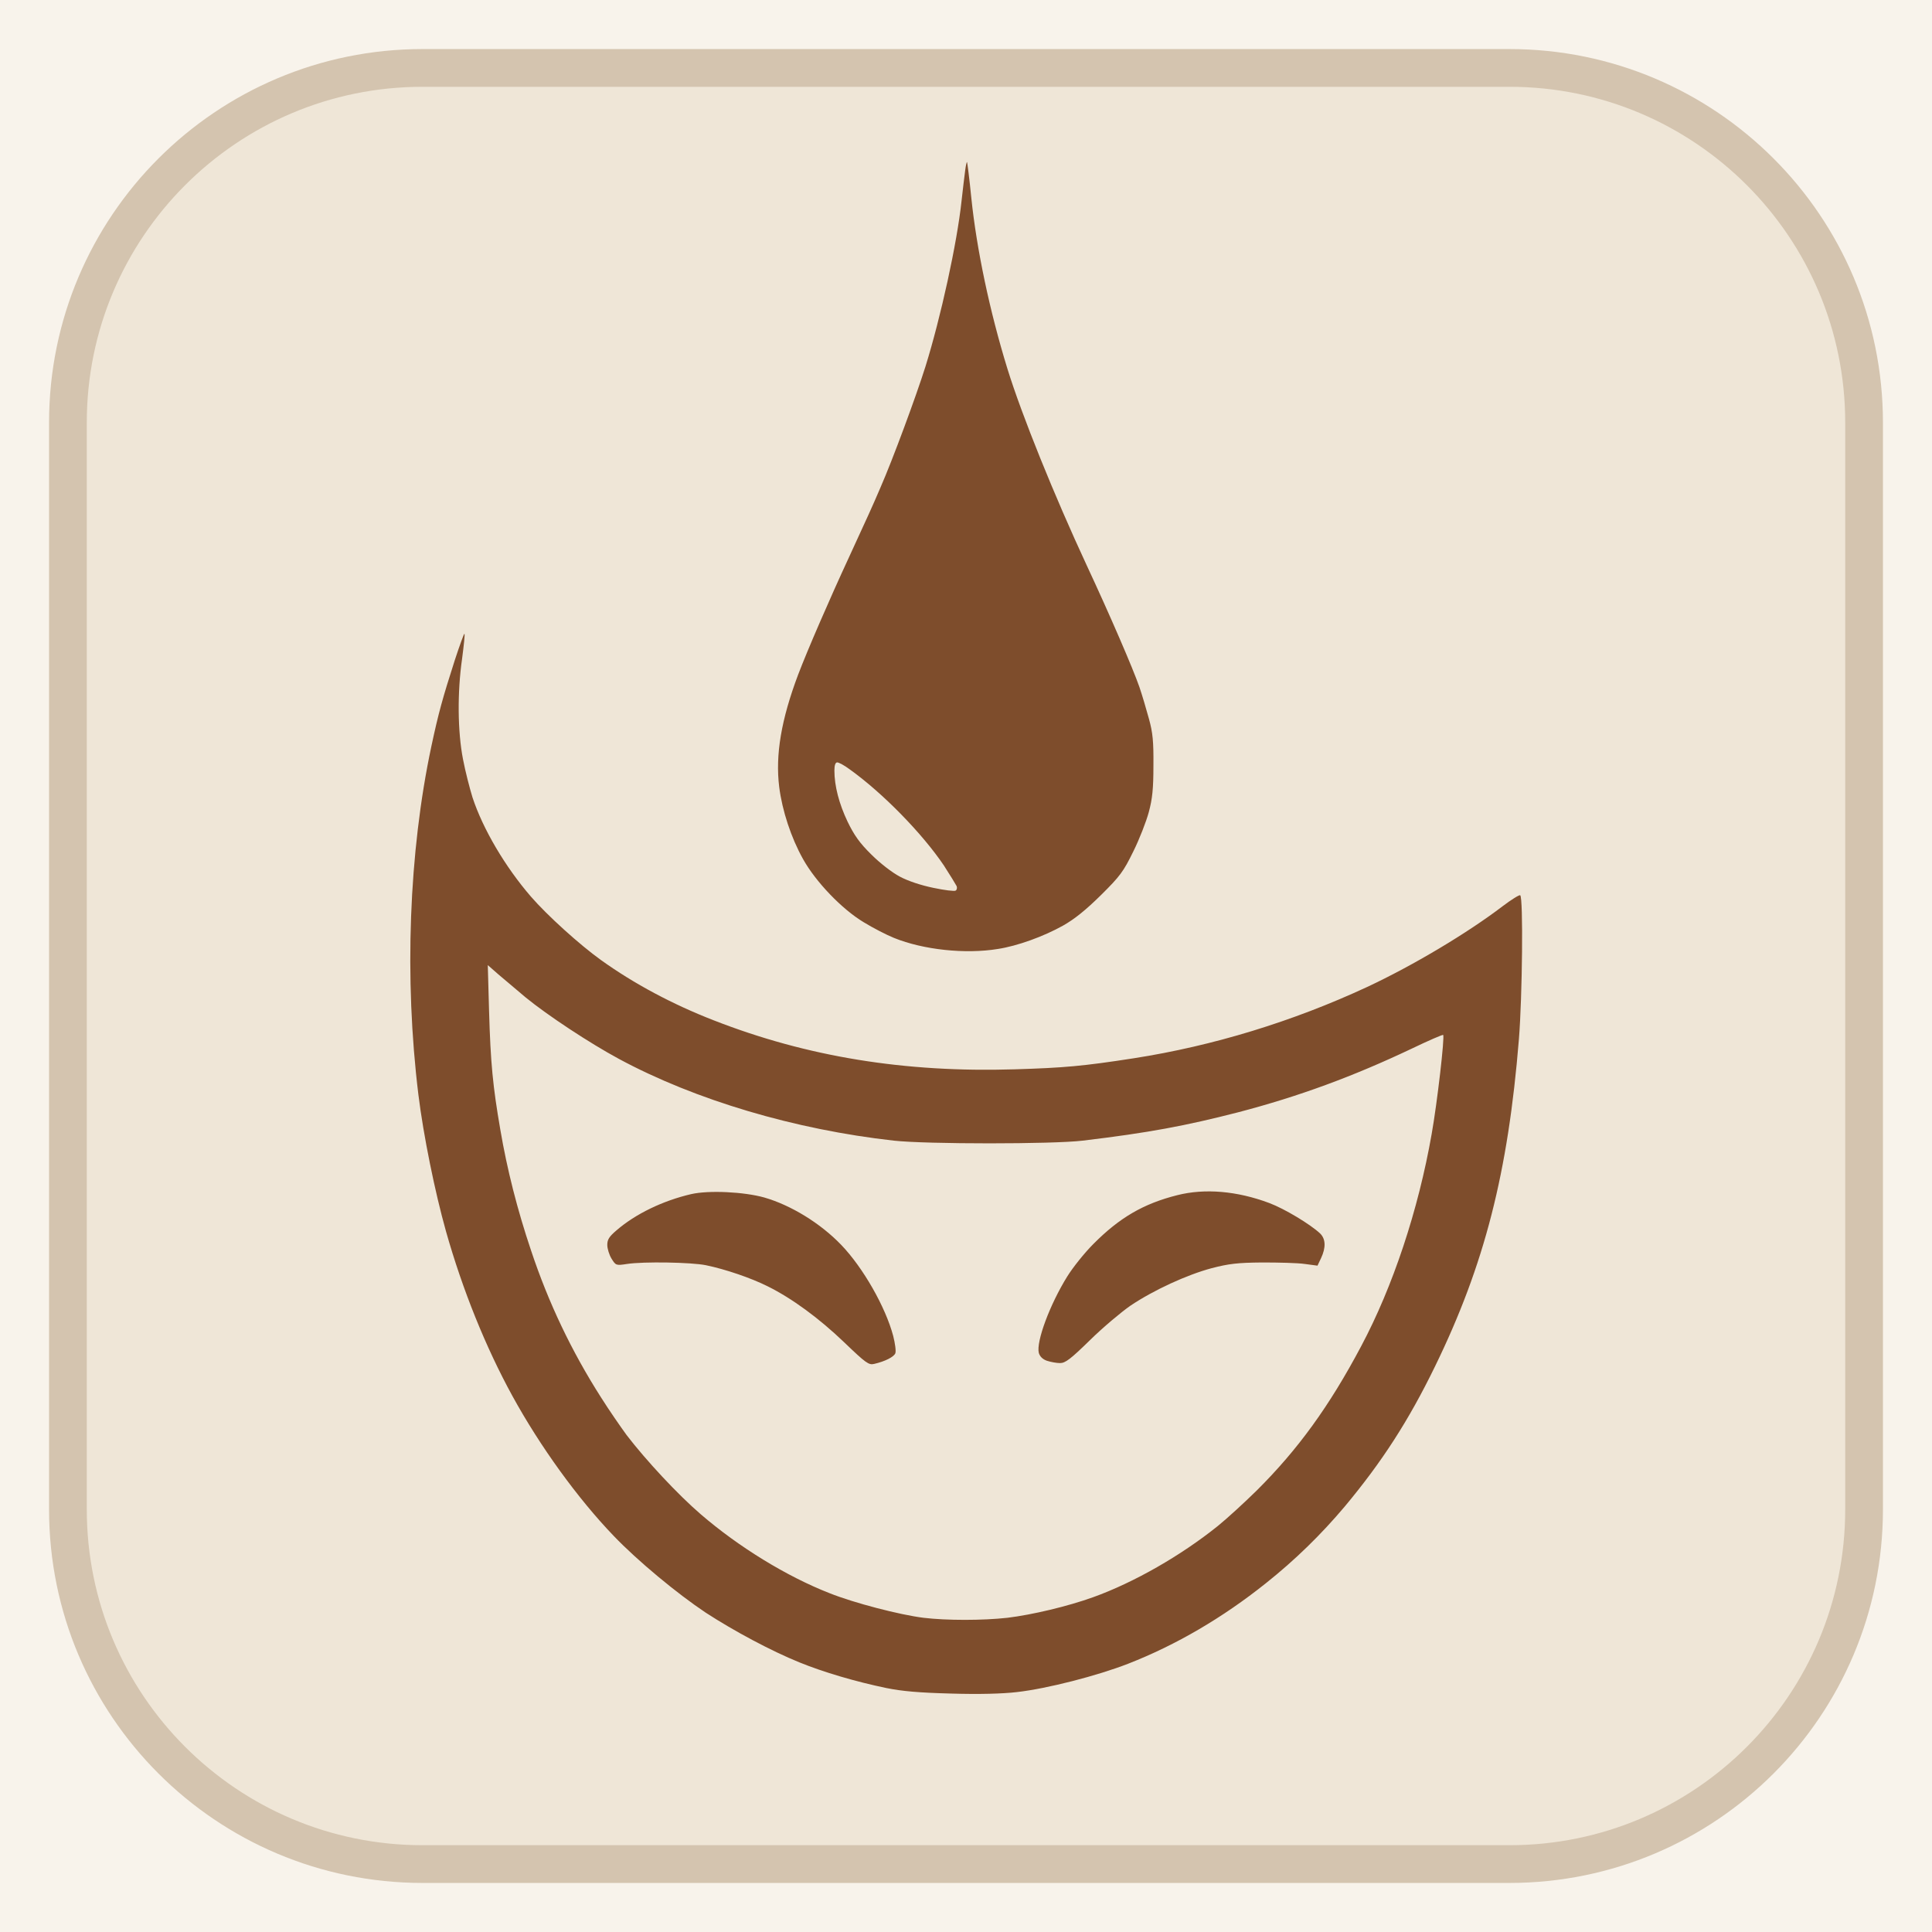
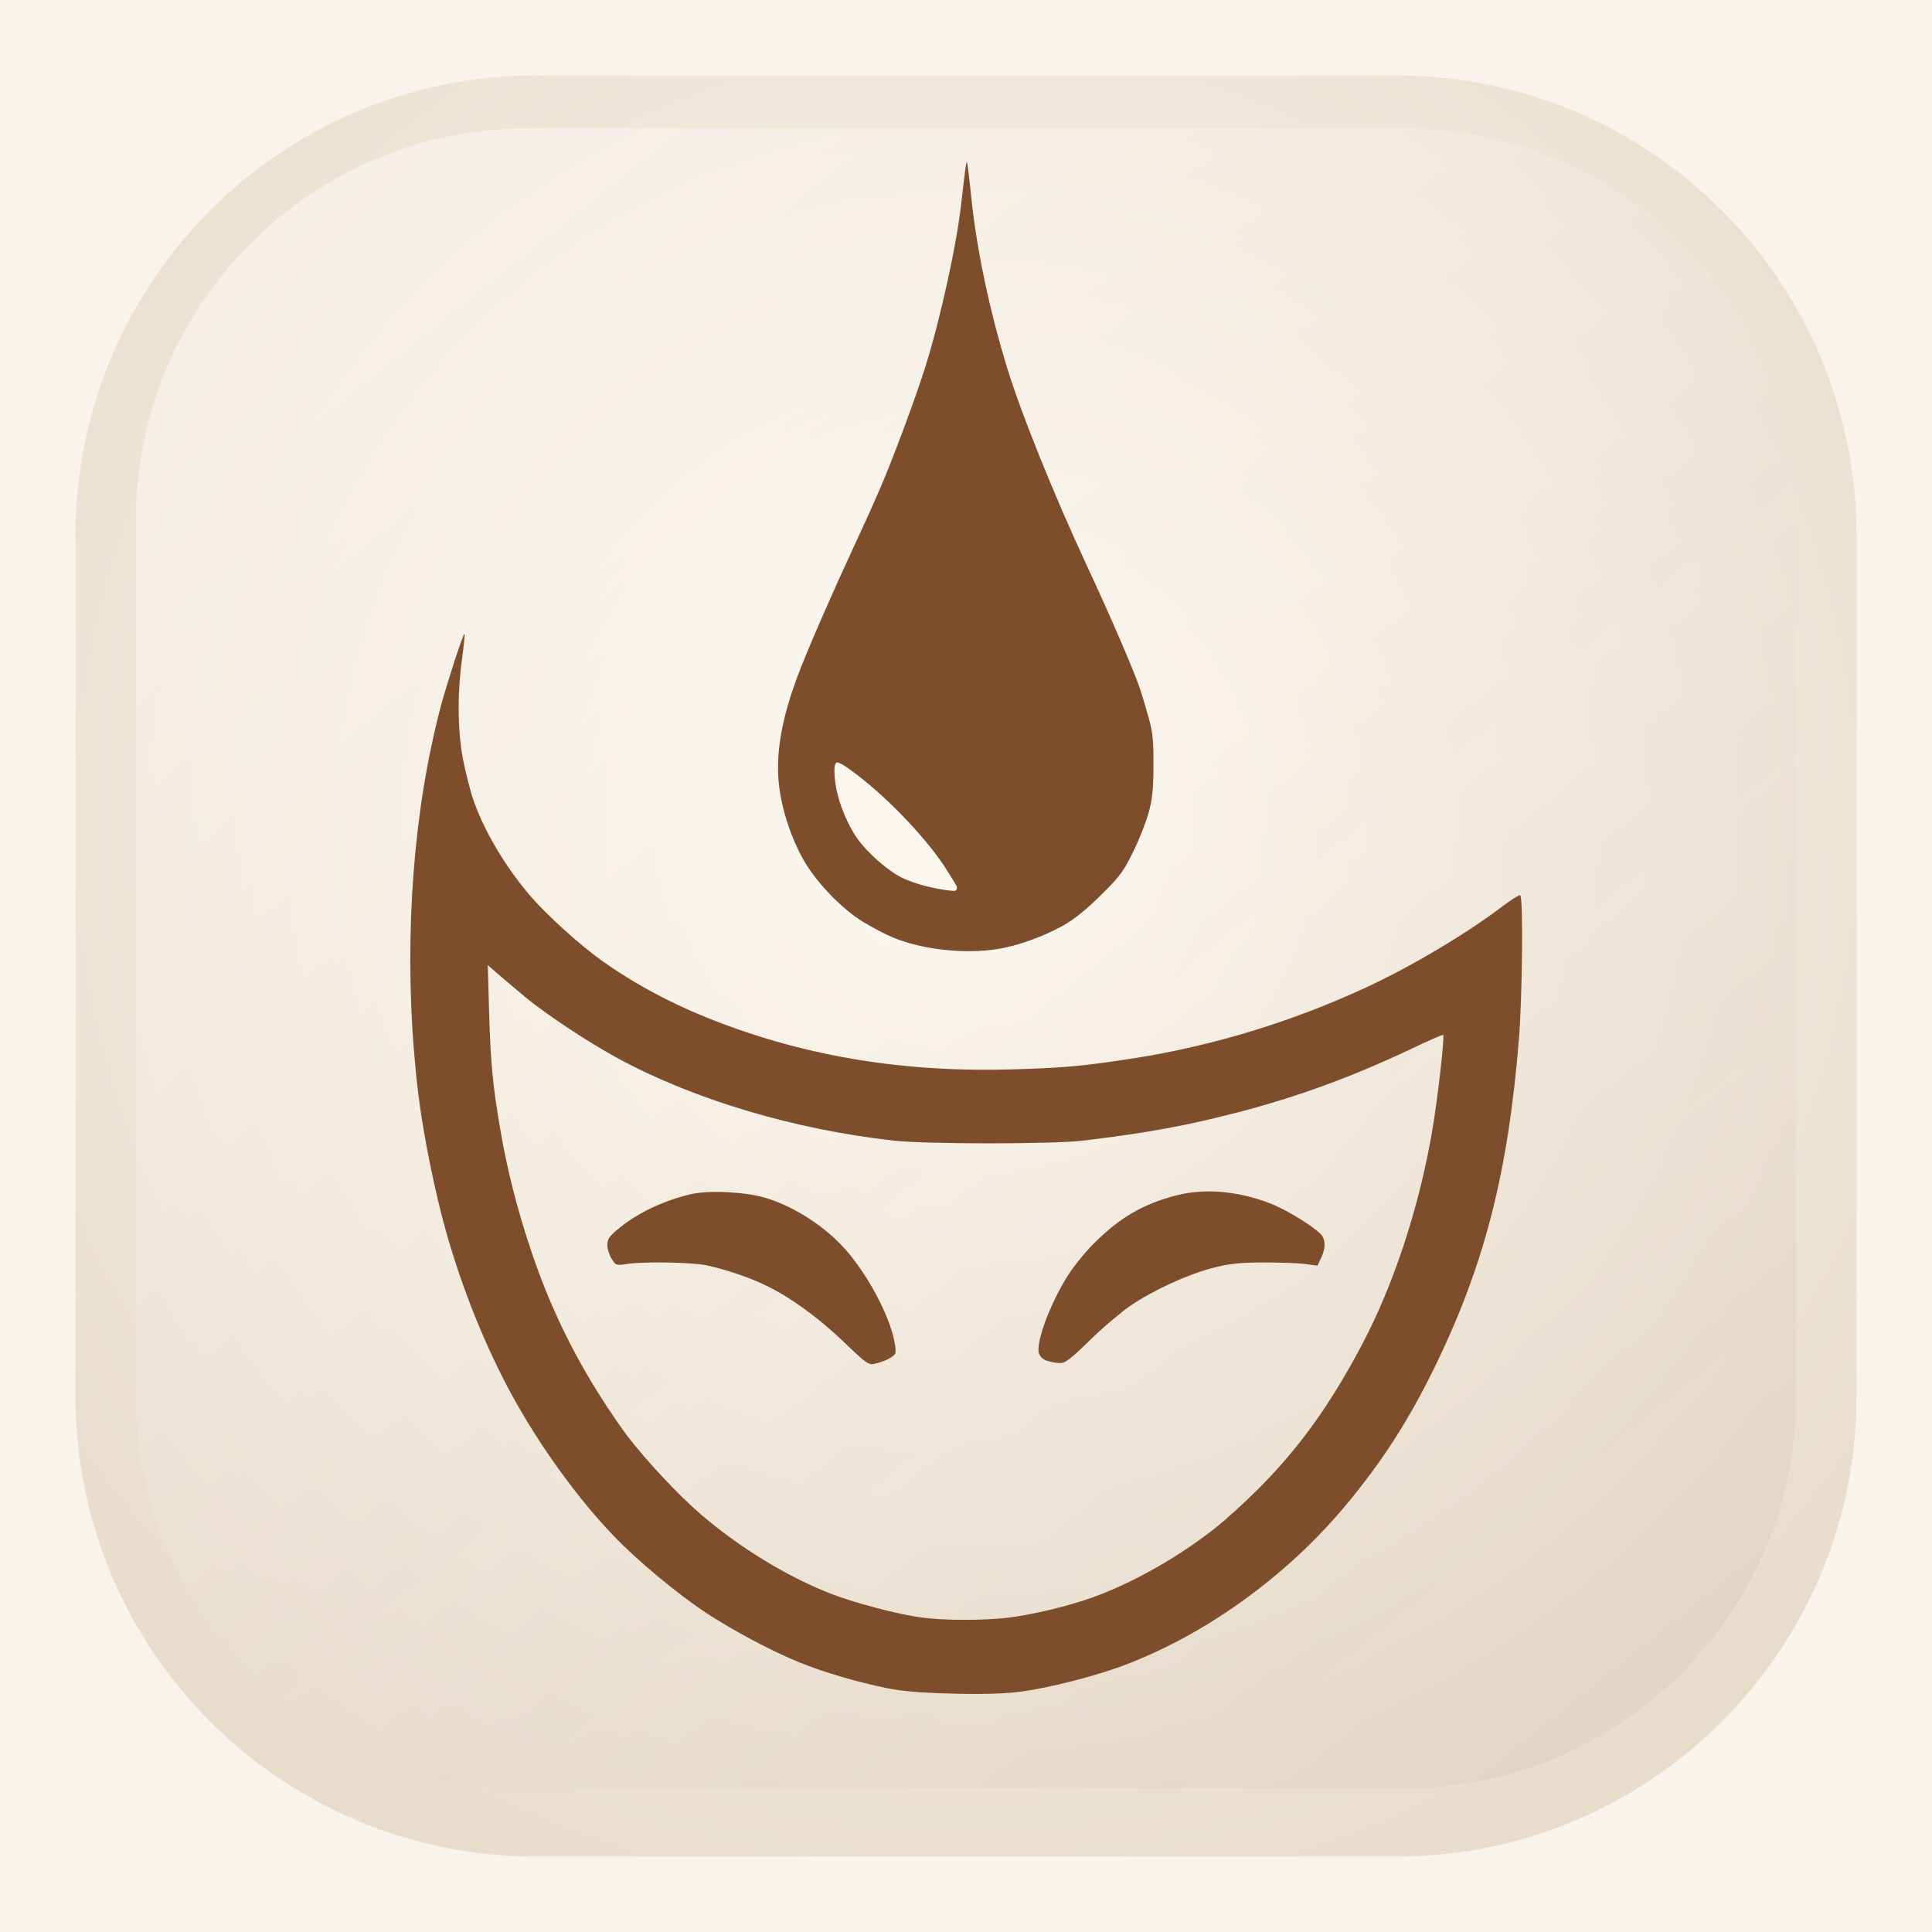
<svg xmlns="http://www.w3.org/2000/svg" width="512" height="512" viewBox="0 0 512 512" role="img" aria-label="Actors Alchemy icon">
+   <defs>
+     <radialGradient id="aaFaviconGround" cx="50%" cy="42%" r="76%">
+       <stop offset="0%" stop-color="#fbf7ef" />
+       <stop offset="58%" stop-color="#efe6d7" />
+       <stop offset="100%" stop-color="#e4d7c4" />
+     </radialGradient>
+     <linearGradient id="aaFaviconSheen" x1="78" y1="40" x2="424" y2="472" gradientUnits="userSpaceOnUse">
+       <stop offset="0%" stop-color="#ffffff" stop-opacity="0.45" />
+       <stop offset="48%" stop-color="#ffffff" stop-opacity="0.08" />
+       <stop offset="100%" stop-color="#7e4d2c" stop-opacity="0.06" />
+     </linearGradient>
+   </defs>
  <rect width="512" height="512" fill="#f8f3eb" />
-   <rect x="18" y="18" width="476" height="476" rx="94" fill="#efe6d7" stroke="#d4c4af" stroke-width="10" />
+   <rect x="20" y="20" width="472" height="472" rx="122" fill="url(#aaFaviconGround)" />
+   <rect x="36" y="34" width="440" height="440" rx="104" fill="url(#aaFaviconSheen)" />
  <svg x="34" y="24" width="444" height="468" viewBox="34 142 520 624" preserveAspectRatio="xMidYMid meet">
    <defs>
      <linearGradient id="aaFaviconBrown" x1="0" y1="167.25" x2="0" y2="708.75" gradientUnits="userSpaceOnUse">
        <stop offset="0%" stop-color="#a16c3f" />
        <stop offset="35%" stop-color="#9d693d" />
        <stop offset="70%" stop-color="#7e4e2c" />
        <stop offset="100%" stop-color="#7e4d2c" />
      </linearGradient>
    </defs>
    <g transform="translate(97.63831 167.25) scale(0.75)" fill="url(#aaFaviconBrown)" stroke="none" shape-rendering="geometricPrecision">
      <g transform="translate(-130.1844,944.8551) scale(0.1,-0.1)">
        <path d="M3916 9408 c-3 -23 -11 -88 -17 -143 -21 -198 -98 -549 -170 -780 -44 -140 -155 -440 -212 -570 -38 -89 -61 -139 -149 -330 -89 -192 -195 -436 -239 -552 -79 -210 -108 -377 -89 -529 14 -111 56 -239 112 -339 60 -108 184 -237 286 -298 44 -27 108 -60 143 -74 138 -56 336 -77 489 -52 92 14 216 59 307 110 55 31 108 74 179 144 90 89 106 111 152 205 29 58 61 141 73 185 17 63 22 110 22 220 1 113 -3 155 -21 220 -12 44 -32 112 -45 150 -31 89 -138 337 -249 575 -151 325 -305 705 -373 925 -83 269 -145 562 -170 805 -9 91 -19 167 -20 168 -2 2 -6 -16 -9 -40z m-545 -2820 c157 -112 344 -304 445 -454 29 -45 56 -89 60 -97 3 -8 1 -18 -5 -21 -5 -4 -53 2 -105 13 -58 12 -119 32 -158 53 -36 19 -93 63 -134 104 -55 54 -81 91 -112 155 -40 84 -62 168 -62 241 0 25 5 38 13 38 8 0 34 -14 58 -32z M1512 7103 c-58 -181 -77 -249 -111 -408 -106 -499 -128 -1093 -61 -1640 24 -194 78 -459 130 -644 78 -276 187 -546 313 -776 130 -237 307 -482 477 -659 113 -118 299 -272 434 -362 134 -87 308 -180 441 -234 113 -46 265 -91 410 -121 74 -15 153 -22 305 -26 132 -4 242 -1 310 7 142 16 379 77 525 134 225 88 444 216 648 379 137 109 260 229 372 362 175 210 300 403 425 660 233 478 344 912 395 1542 16 199 21 668 6 677 -4 3 -41 -20 -82 -51 -168 -128 -423 -280 -639 -381 -351 -163 -727 -278 -1100 -336 -238 -37 -330 -45 -560 -52 -518 -16 -979 59 -1419 231 -193 75 -375 172 -531 284 -99 71 -252 209 -330 299 -121 140 -226 318 -275 467 -13 42 -34 123 -45 181 -25 130 -27 313 -4 473 8 62 14 115 11 117 -2 2 -22 -53 -45 -123z m333 -1590 c104 -85 301 -215 440 -290 360 -194 829 -333 1295 -385 154 -17 750 -17 890 0 310 37 485 70 730 133 288 75 545 170 819 300 79 38 146 67 149 65 8 -8 -28 -320 -54 -466 -63 -360 -183 -720 -332 -1000 -150 -283 -298 -487 -492 -680 -59 -58 -141 -133 -183 -167 -174 -140 -396 -267 -588 -336 -119 -43 -288 -83 -404 -97 -116 -13 -288 -13 -395 0 -113 14 -328 70 -443 116 -202 79 -427 217 -607 372 -107 92 -258 254 -349 373 -27 37 -82 116 -121 178 -139 218 -247 445 -329 691 -65 193 -113 382 -145 570 -35 203 -46 313 -53 560 l-6 215 49 -43 c27 -23 85 -72 129 -109z M2625 4586 c-133 -31 -262 -93 -352 -171 -34 -29 -43 -43 -43 -68 0 -18 9 -47 20 -65 20 -32 21 -33 73 -25 78 12 304 8 372 -6 92 -19 212 -60 290 -99 115 -57 242 -150 362 -265 101 -97 115 -107 140 -101 52 12 93 33 100 50 4 10 -1 47 -10 82 -36 136 -142 322 -245 429 -98 102 -237 187 -362 223 -96 27 -262 35 -345 16z M4915 4581 c-159 -40 -272 -106 -395 -230 -42 -42 -97 -111 -123 -153 -82 -132 -147 -307 -134 -360 5 -17 18 -30 38 -37 18 -6 46 -11 62 -11 25 0 50 19 141 108 61 60 147 132 190 162 110 74 267 146 383 177 81 21 122 26 238 27 77 0 167 -2 201 -7 l60 -8 17 36 c23 49 22 90 -5 116 -46 43 -167 116 -239 143 -152 57 -304 70 -434 37z" />
      </g>
    </g>
  </svg>
</svg>
